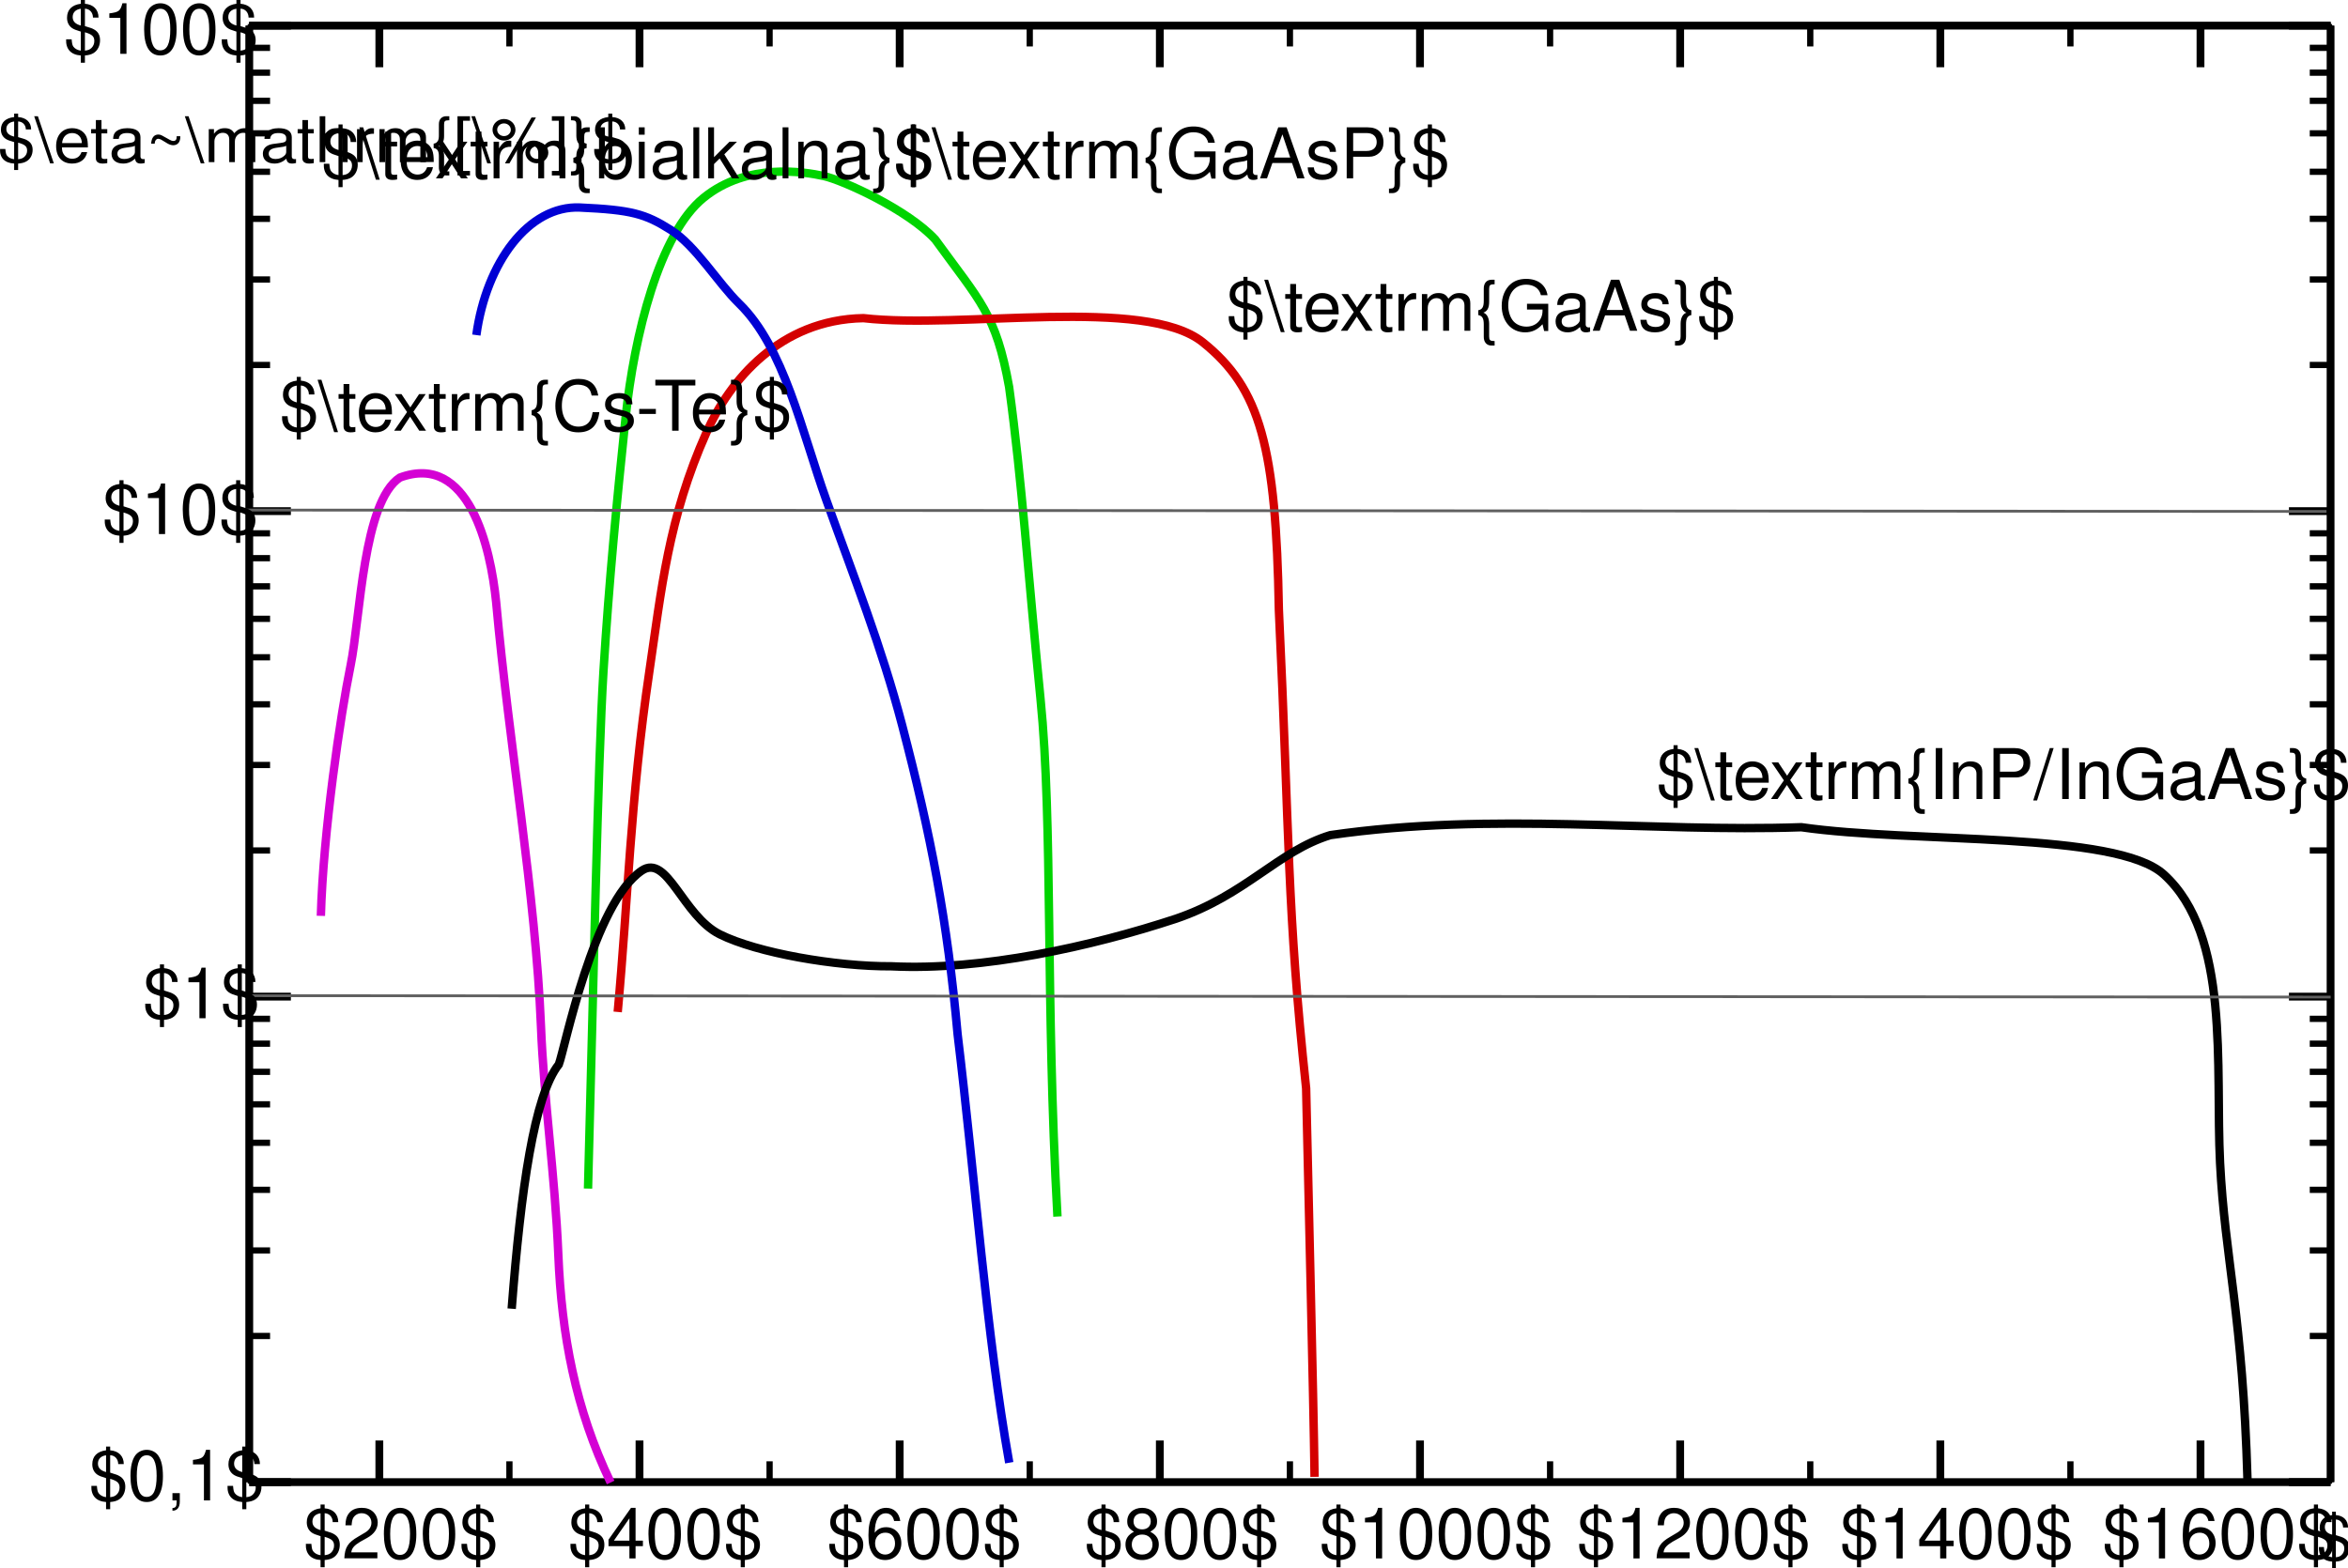
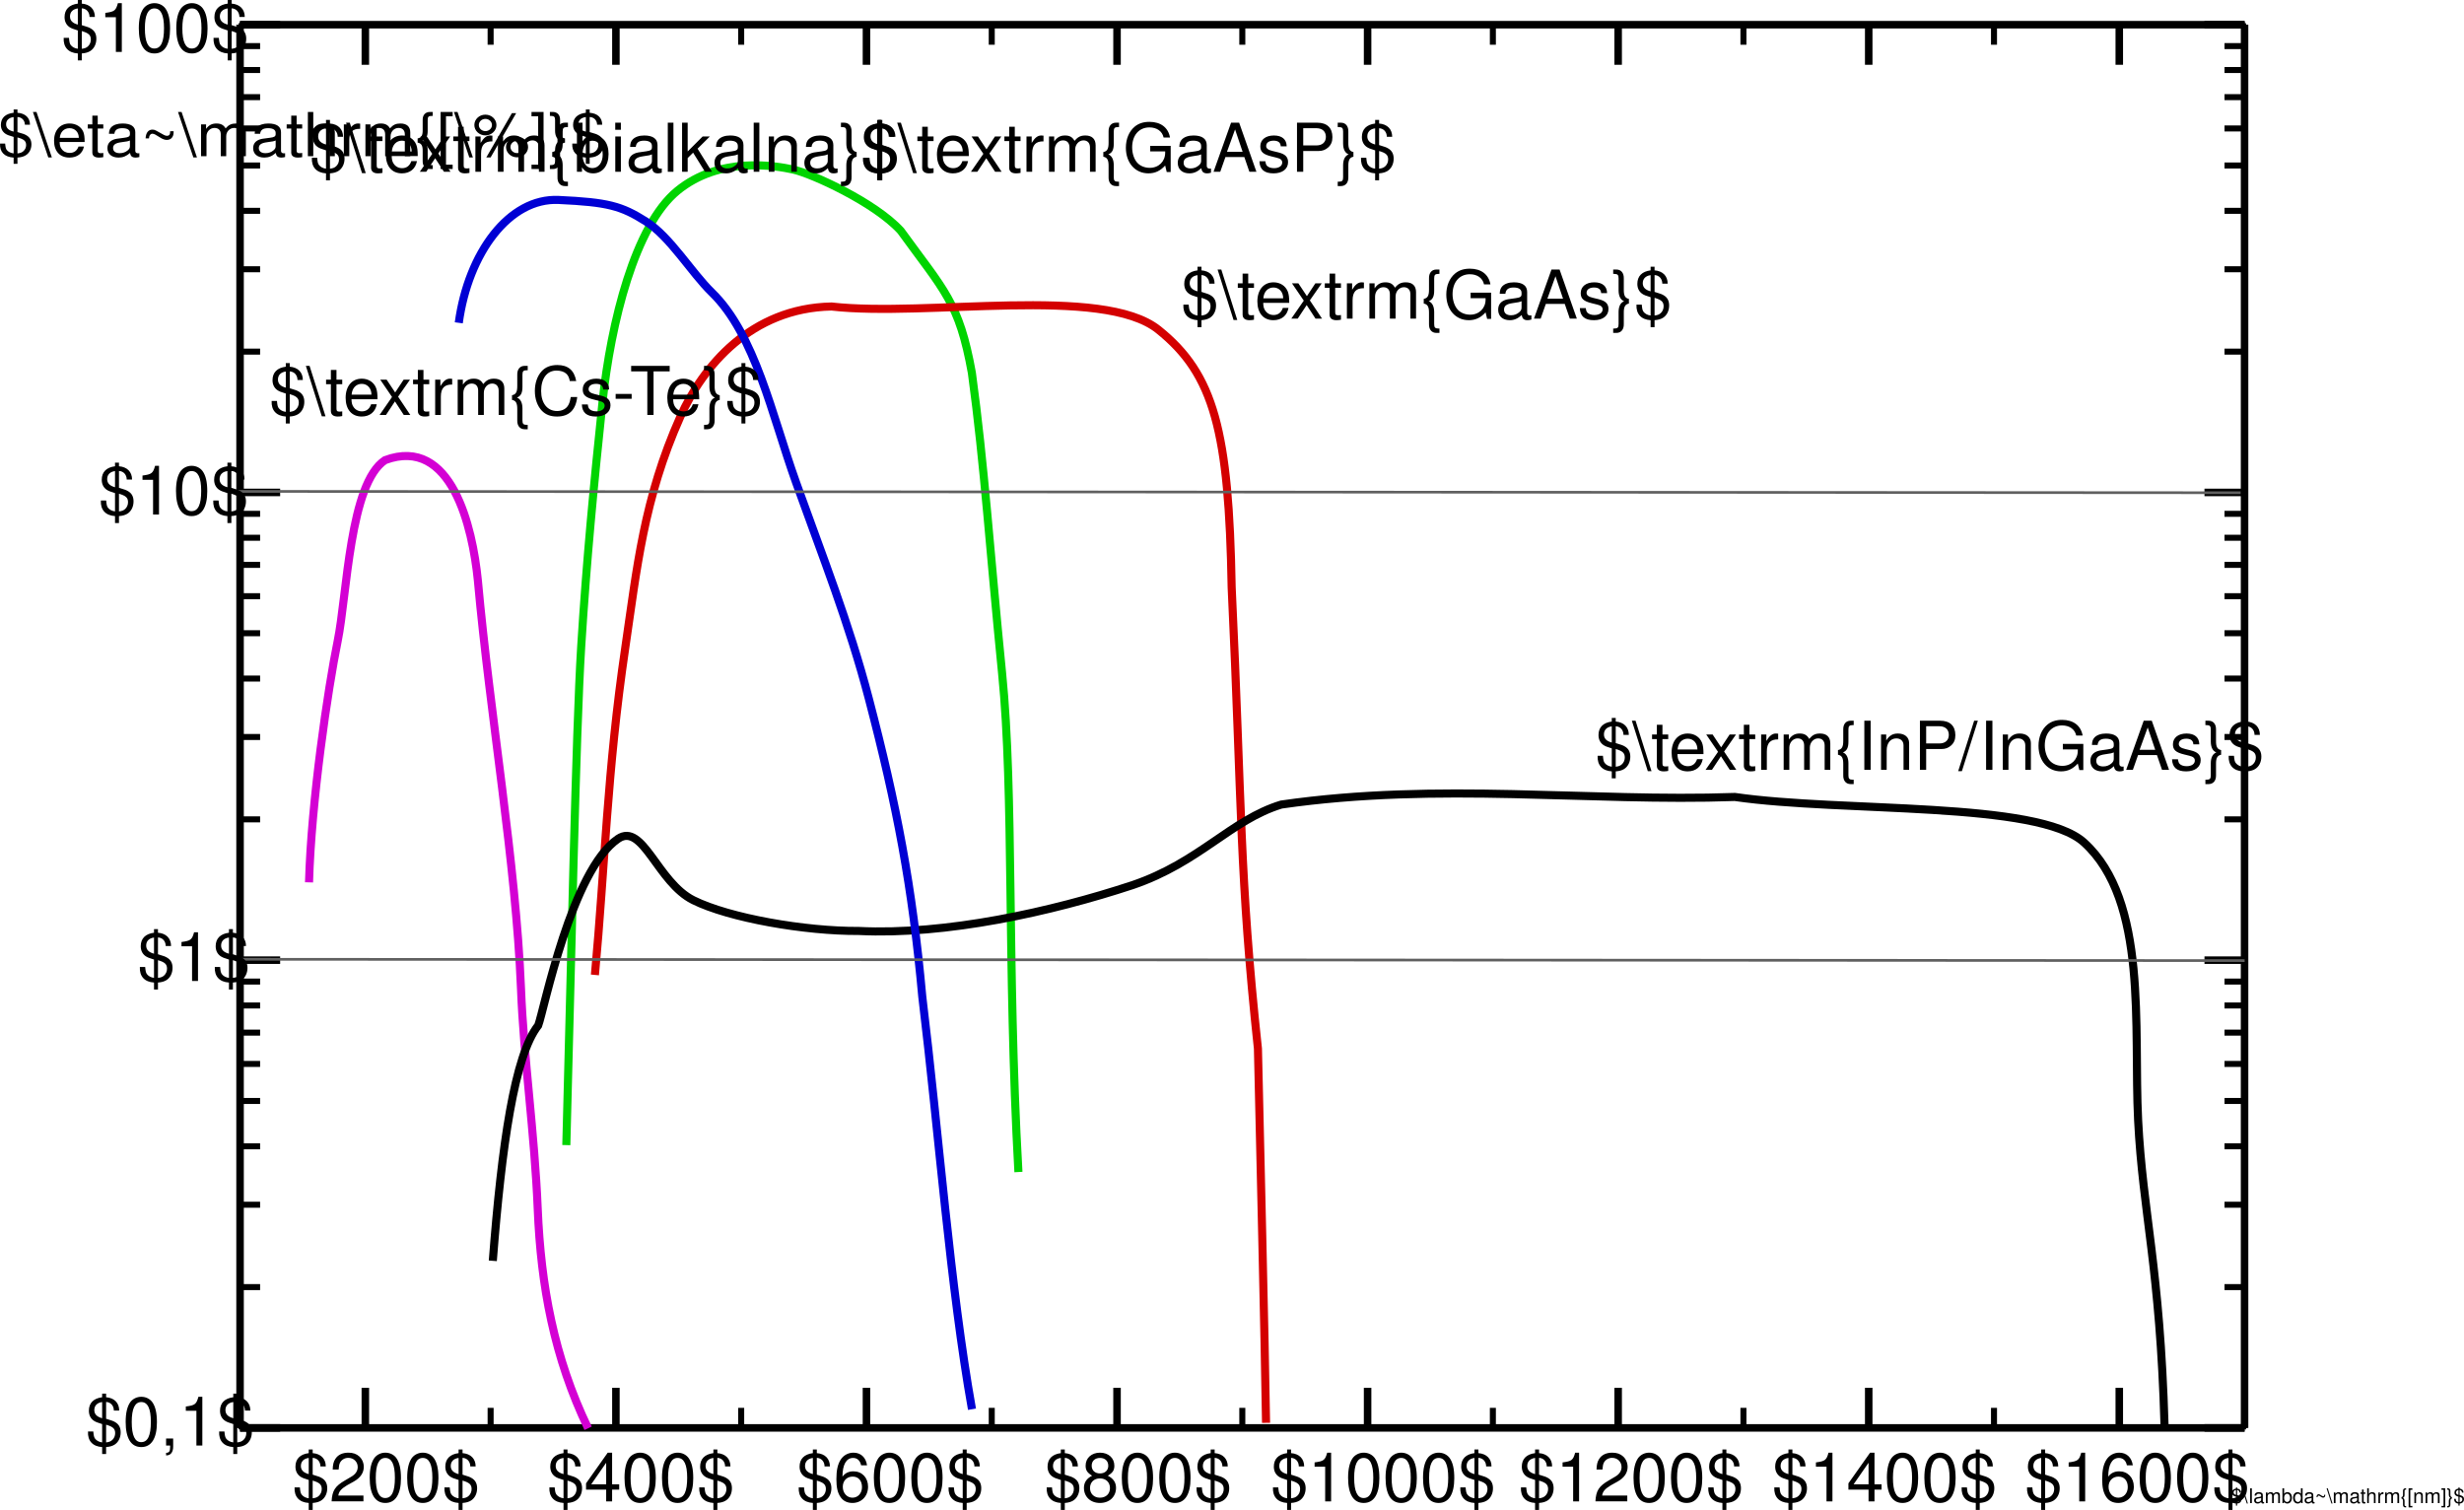
- <svg xmlns="http://www.w3.org/2000/svg" version="1.1" id="svg2" viewBox="0 0 838.988 560.168" height="158.092mm" width="236.781mm">
+ <svg xmlns="http://www.w3.org/2000/svg" version="1.1" id="svg2" viewBox="0 0 914.177 560.168" height="158.092mm" width="258.001mm">
  <defs id="defs4">
    </defs>
  <g id="layer1" transform="translate(90.91403,2.805429)">
    <g transform="matrix(1.249995,0,0,1.249995,-113.4031,-105.2006)" id="g4111">
      <g transform="matrix(1,0,0,-1,0,594.96)" style="fill:none;stroke:#000000;stroke-width:2.231;stroke-linecap:butt;stroke-linejoin:miter;stroke-dasharray:none" id="g3679">
        <path d="m 89.244,89.244 h 594.96" id="path3681" />
        <path d="m 89.244,505.716 h 594.96" id="path3683" />
      </g>
      <g transform="matrix(1,0,0,-1,0,594.96)" style="fill:none;stroke:#000000;stroke-width:1.785;stroke-linecap:butt;stroke-linejoin:miter;stroke-dasharray:none" id="g3685">
        <path d="m 89.244,89.244 v 5.95" id="path3687" />
        <path d="m 89.244,505.716 v -5.95" id="path3689" />
        <path d="m 163.614,89.244 v 5.95" id="path3691" />
        <path d="m 163.614,505.716 v -5.95" id="path3693" />
        <path d="m 237.984,89.244 v 5.95" id="path3695" />
        <path d="m 237.984,505.716 v -5.95" id="path3697" />
        <path d="m 312.354,89.244 v 5.95" id="path3699" />
        <path d="m 312.354,505.716 v -5.95" id="path3701" />
        <path d="m 386.724,89.244 v 5.95" id="path3703" />
        <path d="m 386.724,505.716 v -5.95" id="path3705" />
        <path d="m 461.094,89.244 v 5.95" id="path3707" />
        <path d="m 461.094,505.716 v -5.95" id="path3709" />
        <path d="m 535.464,89.244 v 5.95" id="path3711" />
        <path d="m 535.464,505.716 v -5.95" id="path3713" />
        <path d="m 609.834,89.244 v 5.95" id="path3715" />
        <path d="m 609.834,505.716 v -5.95" id="path3717" />
        <path d="m 684.204,89.244 v 5.95" id="path3719" />
        <path d="m 684.204,505.716 v -5.95" id="path3721" />
      </g>
      <g transform="matrix(1,0,0,-1,0,594.96)" style="fill:none;stroke:#000000;stroke-width:2.231;stroke-linecap:butt;stroke-linejoin:miter;stroke-dasharray:none" id="g3723">
        <path d="m 126.429,89.244 v 11.899" id="path3725" />
        <path d="M 126.429,505.716 V 493.817" id="path3727" />
        <path d="m 200.799,89.244 v 11.899" id="path3729" />
        <path d="M 200.799,505.716 V 493.817" id="path3731" />
        <path d="m 275.169,89.244 v 11.899" id="path3733" />
        <path d="M 275.169,505.716 V 493.817" id="path3735" />
        <path d="m 349.539,89.244 v 11.899" id="path3737" />
        <path d="M 349.539,505.716 V 493.817" id="path3739" />
        <path d="m 423.909,89.244 v 11.899" id="path3741" />
        <path d="M 423.909,505.716 V 493.817" id="path3743" />
        <path d="m 498.279,89.244 v 11.899" id="path3745" />
        <path d="M 498.279,505.716 V 493.817" id="path3747" />
        <path d="m 572.649,89.244 v 11.899" id="path3749" />
        <path d="M 572.649,505.716 V 493.817" id="path3751" />
        <path d="m 647.019,89.244 v 11.899" id="path3753" />
        <path d="M 647.019,505.716 V 493.817" id="path3755" />
        <path d="M 89.244,89.244 V 505.716" id="path3757" />
        <path d="M 684.204,89.244 V 505.716" id="path3759" />
      </g>
      <g transform="matrix(1,0,0,-1,0,594.96)" style="fill:none;stroke:#000000;stroke-width:1.785;stroke-linecap:butt;stroke-linejoin:miter;stroke-dasharray:none" id="g3761">
        <path d="m 89.244,131.034 h 5.95" id="path3763" />
        <path d="m 684.204,131.034 h -5.95" id="path3765" />
        <path d="m 89.244,155.48 h 5.95" id="path3767" />
        <path d="m 684.204,155.48 h -5.95" id="path3769" />
        <path d="m 89.244,172.824 h 5.95" id="path3771" />
        <path d="m 684.204,172.824 h -5.95" id="path3773" />
        <path d="m 89.244,186.278 h 5.95" id="path3775" />
        <path d="m 684.204,186.278 h -5.95" id="path3777" />
        <path d="m 89.244,197.27 h 5.95" id="path3779" />
        <path d="m 684.204,197.27 h -5.95" id="path3781" />
        <path d="m 89.244,206.564 h 5.95" id="path3783" />
        <path d="m 684.204,206.564 h -5.95" id="path3785" />
        <path d="m 89.244,214.615 h 5.95" id="path3787" />
        <path d="m 684.204,214.615 h -5.95" id="path3789" />
        <path d="m 89.244,221.716 h 5.95" id="path3791" />
        <path d="m 684.204,221.716 h -5.95" id="path3793" />
        <path d="m 89.244,228.068 h 5.95" id="path3795" />
        <path d="m 684.204,228.068 h -5.95" id="path3797" />
        <path d="m 89.244,269.858 h 5.95" id="path3799" />
        <path d="m 684.204,269.858 h -5.95" id="path3801" />
        <path d="m 89.244,294.304 h 5.95" id="path3803" />
        <path d="m 684.204,294.304 h -5.95" id="path3805" />
        <path d="m 89.244,311.648 h 5.95" id="path3807" />
        <path d="m 684.204,311.648 h -5.95" id="path3809" />
        <path d="m 89.244,325.102 h 5.95" id="path3811" />
        <path d="m 684.204,325.102 h -5.95" id="path3813" />
        <path d="m 89.244,336.094 h 5.95" id="path3815" />
        <path d="m 684.204,336.094 h -5.95" id="path3817" />
        <path d="m 89.244,345.388 h 5.95" id="path3819" />
        <path d="m 684.204,345.388 h -5.95" id="path3821" />
        <path d="m 89.244,353.439 h 5.95" id="path3823" />
        <path d="m 684.204,353.439 h -5.95" id="path3825" />
        <path d="m 89.244,360.54 h 5.95" id="path3827" />
        <path d="m 684.204,360.54 h -5.95" id="path3829" />
        <path d="m 89.244,366.892 h 5.95" id="path3831" />
        <path d="m 684.204,366.892 h -5.95" id="path3833" />
        <path d="m 89.244,408.682 h 5.95" id="path3835" />
        <path d="m 684.204,408.682 h -5.95" id="path3837" />
        <path d="m 89.244,433.128 h 5.95" id="path3839" />
        <path d="m 684.204,433.128 h -5.95" id="path3841" />
        <path d="m 89.244,450.472 h 5.95" id="path3843" />
        <path d="m 684.204,450.472 h -5.95" id="path3845" />
        <path d="m 89.244,463.926 h 5.95" id="path3847" />
        <path d="m 684.204,463.926 h -5.95" id="path3849" />
        <path d="m 89.244,474.918 h 5.95" id="path3851" />
        <path d="m 684.204,474.918 h -5.95" id="path3853" />
        <path d="m 89.244,484.212 h 5.95" id="path3855" />
        <path d="m 684.204,484.212 h -5.95" id="path3857" />
        <path d="m 89.244,492.263 h 5.95" id="path3859" />
        <path d="m 684.204,492.263 h -5.95" id="path3861" />
        <path d="m 89.244,499.364 h 5.95" id="path3863" />
        <path d="m 684.204,499.364 h -5.95" id="path3865" />
        <path d="m 89.244,505.716 h 5.95" id="path3867" />
        <path d="m 684.204,505.716 h -5.95" id="path3869" />
      </g>
      <g transform="matrix(1,0,0,-1,0,594.96)" style="fill:none;stroke:#000000;stroke-width:2.231;stroke-linecap:butt;stroke-linejoin:miter;stroke-dasharray:none" id="g3871">
        <path d="m 89.244,89.244 h 11.899" id="path3873" />
        <path d="M 684.204,89.244 H 672.305" id="path3875" />
        <path d="m 89.244,228.068 h 11.899" id="path3877" />
        <path d="M 684.204,228.068 H 672.305" id="path3879" />
        <path d="m 89.244,366.892 h 11.899" id="path3881" />
        <path d="M 684.204,366.892 H 672.305" id="path3883" />
        <path d="m 89.244,505.716 h 11.899" id="path3885" />
        <path d="M 684.204,505.716 H 672.305" id="path3887" />
      </g>
      <g transform="matrix(1,0,0,-1,0,594.96)" style="fill:none;stroke:#000000;stroke-width:0.892;stroke-linecap:butt;stroke-linejoin:miter;stroke-dasharray:none" id="g3889">
        <path d="m 89.244,89.244 v 416.472 h 594.96 V 89.244 Z" id="path3891" />
      </g>
    </g>
    <path style="fill:none;fill-rule:evenodd;stroke:#d400d4;stroke-width:3;stroke-linecap:butt;stroke-linejoin:miter;stroke-miterlimit:4;stroke-dasharray:none;stroke-opacity:1" d="m 23.739,324.547 c 0.83,-30.056 7.056,-72.055 10.607,-89.398 3.551,-17.343 4.454,-58.694 17.642,-67.262 24.618,-9.092 32.405,24.843 34.381,44.534 4.613,51.034 14.089,104.298 16.016,151.591 1.01,25.93 5.03,53.335 6.207,81.755 1.177,28.42 6.012,54.914 18.688,81.317" id="path4587" />
    <path style="fill:none;fill-rule:evenodd;stroke:#00d400;stroke-width:3;stroke-linecap:butt;stroke-linejoin:miter;stroke-miterlimit:4;stroke-dasharray:none;stroke-opacity:1" d="m 119.198,422.027 c 1.881,-69.419 3.531,-152.906 5.524,-184.988 1.993,-32.082 4.779,-60.905 7.899,-90.594 3.12,-29.689 12.085,-65.627 27.786,-78.474 15.701,-12.847 36.197,-9.364 43.033,-7.857 6.836,1.507 30.159,12.099 39.842,22.703 16.033,22.155 21.681,26.493 26.385,52.726 4.65,34.106 6.7,66.29 11.208,111.381 4.508,45.091 1.732,106.766 6.061,185.092" id="path4595" />
    <path style="fill:none;fill-rule:evenodd;stroke:#d40000;stroke-width:3;stroke-linecap:butt;stroke-linejoin:miter;stroke-miterlimit:4;stroke-dasharray:none;stroke-opacity:1" d="m 129.805,358.892 c 3.758,-40.516 4.49,-75.476 11.288,-121.547 4.291,-29.078 6.771,-55.018 20.415,-85.548 8.328,-18.635 26.209,-40.317 56.068,-40.891 35.407,4.021 100.569,-7.96 121.274,8.6 20.705,16.56 26.176,37.633 27.202,95.591 3.89,82.163 2.824,106.493 9.743,171.119 0.621,28.097 2.635,110.744 3.012,138.845" id="path4599" />
    <path style="fill:none;fill-rule:evenodd;stroke:#000000;stroke-width:3;stroke-linecap:butt;stroke-linejoin:miter;stroke-miterlimit:4;stroke-dasharray:none;stroke-opacity:1" d="m 91.924,464.959 c 3.304,-42.756 8.053,-76.228 16.852,-87.344 2.124,-5.628 12.376,-57.57 29.615,-69.23 9.197,-6.22 14.609,16.145 27.92,22.776 13.311,6.63 41.477,11.536 61.352,11.416 32.304,1.598 71.516,-7.072 101.647,-17.019 24.936,-8.487 36.504,-24.191 55.139,-29.872 58.548,-8.467 114.465,-0.929 168.29,-2.821 40.141,5.815 112.475,1.399 129.524,16.865 23.906,21.686 18.378,68.788 20.097,103.076 1.72,34.288 8.139,54.712 9.798,113.268" id="path4603" />
    <path style="fill:none;fill-rule:evenodd;stroke:#0000d4;stroke-width:3;stroke-linecap:butt;stroke-linejoin:miter;stroke-miterlimit:4;stroke-dasharray:none;stroke-opacity:1" d="m 79.297,116.961 c 3.544,-25.94 18.711,-46.433 37.049,-45.588 18.338,0.845 23.287,2.223 32.36,7.961 9.074,5.737 16.802,18.879 24.495,26.367 16.087,15.659 22.273,45.465 31.22,70.448 9.778,27.302 19.674,52.217 27.023,80.271 10.347,39.499 16.159,69.837 19.82,110.504 6.21,51.241 10.332,107.608 18.446,153.088" id="path4607" />
    <path style="fill:none;fill-rule:evenodd;stroke:#606060;stroke-width:1px;stroke-linecap:butt;stroke-linejoin:miter;stroke-opacity:1" d="M -1.981,353.082 741.871,353.577" id="path5741" />
    <path style="fill:none;fill-rule:evenodd;stroke:#606060;stroke-width:1px;stroke-linecap:butt;stroke-linejoin:miter;stroke-opacity:1" d="M -3.467,179.5 740.385,179.996" id="path5741-2" />
    <text xml:space="preserve" style="font-style:normal;font-variant:normal;font-weight:normal;font-stretch:normal;line-height:0%;font-family:'Nimbus Sans L';-inkscape-font-specification:Sans;letter-spacing:0px;word-spacing:0px;fill:#000000;fill-opacity:1;stroke:none;stroke-width:1px;stroke-linecap:butt;stroke-linejoin:miter;stroke-opacity:1" x="8.867" y="151.15" id="text5539-36-6-6-8-0">
      <tspan id="tspan5541-0-2-1-7-2" x="8.867" y="151.15" style="font-size:25px;line-height:1.25">$\textrm{Cs-Te}$</tspan>
    </text>
    <text xml:space="preserve" style="font-style:normal;font-variant:normal;font-weight:normal;font-stretch:normal;line-height:0%;font-family:'Nimbus Sans L';-inkscape-font-specification:Sans;letter-spacing:0px;word-spacing:0px;fill:#000000;fill-opacity:1;stroke:none;stroke-width:1px;stroke-linecap:butt;stroke-linejoin:miter;stroke-opacity:1" x="500.824" y="282.8" id="text5539-36-6-6-8-0-3">
      <tspan id="tspan5541-0-2-1-7-2-7" x="500.824" y="282.8" style="font-size:25px;line-height:1.25">$\textrm{InP/InGaAs}$</tspan>
    </text>
    <text xml:space="preserve" style="font-style:normal;font-variant:normal;font-weight:normal;font-stretch:normal;line-height:0%;font-family:'Nimbus Sans L';-inkscape-font-specification:Sans;letter-spacing:0px;word-spacing:0px;fill:#000000;fill-opacity:1;stroke:none;stroke-width:1px;stroke-linecap:butt;stroke-linejoin:miter;stroke-opacity:1" x="347.131" y="115.408" id="text5539-36-6-6-8-0-3-5">
      <tspan id="tspan5541-0-2-1-7-2-7-9" x="347.131" y="115.408" style="font-size:25px;line-height:1.25">$\textrm{GaAs}$</tspan>
    </text>
    <text xml:space="preserve" style="font-style:normal;font-variant:normal;font-weight:normal;font-stretch:normal;line-height:0%;font-family:'Nimbus Sans L';-inkscape-font-specification:Sans;letter-spacing:0px;word-spacing:0px;fill:#000000;fill-opacity:1;stroke:none;stroke-width:1px;stroke-linecap:butt;stroke-linejoin:miter;stroke-opacity:1" x="228.254" y="60.932" id="text5539-36-6-6-8-0-3-5-2">
      <tspan id="tspan5541-0-2-1-7-2-7-9-2" x="228.254" y="60.932" style="font-size:25px;line-height:1.25">$\textrm{GaAsP}$</tspan>
    </text>
    <text xml:space="preserve" style="font-style:normal;font-variant:normal;font-weight:normal;font-stretch:normal;line-height:0%;font-family:'Nimbus Sans L';-inkscape-font-specification:Sans;letter-spacing:0px;word-spacing:0px;fill:#000000;fill-opacity:1;stroke:none;stroke-width:1px;stroke-linecap:butt;stroke-linejoin:miter;stroke-opacity:1" x="23.789" y="60.932" id="text5539-36-6-6-8-0-3-5-2-8">
      <tspan id="tspan5541-0-2-1-7-2-7-9-2-9" x="23.789" y="60.932" style="font-size:25px;line-height:1.25">$\textrm{bialkalna}$</tspan>
    </text>
    <text xml:space="preserve" style="font-style:normal;font-variant:normal;font-weight:normal;font-stretch:normal;line-height:0%;font-family:'Nimbus Sans L';-inkscape-font-specification:Sans;letter-spacing:0px;word-spacing:0px;fill:#000000;fill-opacity:1;stroke:none;stroke-width:1px;stroke-linecap:butt;stroke-linejoin:miter;stroke-opacity:1" x="17.376" y="554.212" id="text5539">
      <tspan id="tspan5541" x="17.376" y="554.212" style="font-size:25px;line-height:1.25">$200$</tspan>
    </text>
    <text xml:space="preserve" style="font-style:normal;font-variant:normal;font-weight:normal;font-stretch:normal;line-height:0%;font-family:'Nimbus Sans L';-inkscape-font-specification:Sans;letter-spacing:0px;word-spacing:0px;fill:#000000;fill-opacity:1;stroke:none;stroke-width:1px;stroke-linecap:butt;stroke-linejoin:miter;stroke-opacity:1" x="111.915" y="554.212" id="text5539-3">
      <tspan id="tspan5541-6" x="111.915" y="554.212" style="font-size:25px;line-height:1.25">$400$</tspan>
    </text>
    <text xml:space="preserve" style="font-style:normal;font-variant:normal;font-weight:normal;font-stretch:normal;line-height:0%;font-family:'Nimbus Sans L';-inkscape-font-specification:Sans;letter-spacing:0px;word-spacing:0px;fill:#000000;fill-opacity:1;stroke:none;stroke-width:1px;stroke-linecap:butt;stroke-linejoin:miter;stroke-opacity:1" x="204.417" y="554.212" id="text5539-3-7">
      <tspan id="tspan5541-6-5" x="204.417" y="554.212" style="font-size:25px;line-height:1.25">$600$</tspan>
    </text>
    <text xml:space="preserve" style="font-style:normal;font-variant:normal;font-weight:normal;font-stretch:normal;line-height:0%;font-family:'Nimbus Sans L';-inkscape-font-specification:Sans;letter-spacing:0px;word-spacing:0px;fill:#000000;fill-opacity:1;stroke:none;stroke-width:1px;stroke-linecap:butt;stroke-linejoin:miter;stroke-opacity:1" x="296.417" y="554.212" id="text5539-3-7-3">
      <tspan id="tspan5541-6-5-5" x="296.417" y="554.212" style="font-size:25px;line-height:1.25">$800$</tspan>
    </text>
    <text xml:space="preserve" style="font-style:normal;font-variant:normal;font-weight:normal;font-stretch:normal;line-height:0%;font-family:'Nimbus Sans L';-inkscape-font-specification:Sans;letter-spacing:0px;word-spacing:0px;fill:#000000;fill-opacity:1;stroke:none;stroke-width:1px;stroke-linecap:butt;stroke-linejoin:miter;stroke-opacity:1" x="380.37" y="554.212" id="text5539-3-7-3-6">
      <tspan id="tspan5541-6-5-5-2" x="380.37" y="554.212" style="font-size:25px;line-height:1.25">$1000$</tspan>
    </text>
    <text xml:space="preserve" style="font-style:normal;font-variant:normal;font-weight:normal;font-stretch:normal;line-height:0%;font-family:'Nimbus Sans L';-inkscape-font-specification:Sans;letter-spacing:0px;word-spacing:0px;fill:#000000;fill-opacity:1;stroke:none;stroke-width:1px;stroke-linecap:butt;stroke-linejoin:miter;stroke-opacity:1" x="472.37" y="554.212" id="text5539-3-7-3-6-9">
      <tspan id="tspan5541-6-5-5-2-1" x="472.37" y="554.212" style="font-size:25px;line-height:1.25">$1200$</tspan>
    </text>
    <text xml:space="preserve" style="font-style:normal;font-variant:normal;font-weight:normal;font-stretch:normal;line-height:0%;font-family:'Nimbus Sans L';-inkscape-font-specification:Sans;letter-spacing:0px;word-spacing:0px;fill:#000000;fill-opacity:1;stroke:none;stroke-width:1px;stroke-linecap:butt;stroke-linejoin:miter;stroke-opacity:1" x="566.37" y="554.212" id="text5539-3-7-3-6-9-2">
      <tspan id="tspan5541-6-5-5-2-1-7" x="566.37" y="554.212" style="font-size:25px;line-height:1.25">$1400$</tspan>
    </text>
    <text xml:space="preserve" style="font-style:normal;font-variant:normal;font-weight:normal;font-stretch:normal;line-height:0%;font-family:'Nimbus Sans L';-inkscape-font-specification:Sans;letter-spacing:0px;word-spacing:0px;fill:#000000;fill-opacity:1;stroke:none;stroke-width:1px;stroke-linecap:butt;stroke-linejoin:miter;stroke-opacity:1" x="660.141" y="554.212" id="text5539-3-7-3-6-9-2-0">
      <tspan id="tspan5541-6-5-5-2-1-7-9" x="660.141" y="554.212" style="font-size:25px;line-height:1.25">$1600$</tspan>
    </text>
    <text xml:space="preserve" style="font-style:normal;font-variant:normal;font-weight:normal;font-stretch:normal;line-height:0%;font-family:'Nimbus Sans L';-inkscape-font-specification:Sans;letter-spacing:0px;word-spacing:0px;fill:#000000;fill-opacity:1;stroke:none;stroke-width:1px;stroke-linecap:butt;stroke-linejoin:miter;stroke-opacity:1" x="736.781" y="554.831" id="text9428">
-       <tspan id="tspan9430" x="736.781" y="554.831" style="font-size:22.5px;line-height:1.25">$\lambda~\mathrm{[nm]}$</tspan>
+       <tspan id="tspan9430" x="736.781" y="554.831" style="font-size:7.5px;line-height:1.25">$\lambda~\mathrm{[nm]}$</tspan>
    </text>
    <text xml:space="preserve" style="font-style:normal;font-variant:normal;font-weight:normal;font-stretch:normal;line-height:0%;font-family:'Nimbus Sans L';-inkscape-font-specification:Sans;letter-spacing:0px;word-spacing:0px;fill:#000000;fill-opacity:1;stroke:none;stroke-width:1px;stroke-linecap:butt;stroke-linejoin:miter;stroke-opacity:1" x="-59.267" y="533.476" id="text5539-36">
      <tspan id="tspan5541-0" x="-59.267" y="533.476" style="font-size:25px;line-height:1.25">$0,1$</tspan>
    </text>
    <text xml:space="preserve" style="font-style:normal;font-variant:normal;font-weight:normal;font-stretch:normal;line-height:0%;font-family:'Nimbus Sans L';-inkscape-font-specification:Sans;letter-spacing:0px;word-spacing:0px;fill:#000000;fill-opacity:1;stroke:none;stroke-width:1px;stroke-linecap:butt;stroke-linejoin:miter;stroke-opacity:1" x="-40.023" y="361.137" id="text5539-36-6">
      <tspan id="tspan5541-0-2" x="-40.023" y="361.137" style="font-size:25px;line-height:1.25">$1$</tspan>
    </text>
    <text xml:space="preserve" style="font-style:normal;font-variant:normal;font-weight:normal;font-stretch:normal;line-height:0%;font-family:'Nimbus Sans L';-inkscape-font-specification:Sans;letter-spacing:0px;word-spacing:0px;fill:#000000;fill-opacity:1;stroke:none;stroke-width:1px;stroke-linecap:butt;stroke-linejoin:miter;stroke-opacity:1" x="-54.493" y="188.085" id="text5539-36-6-6">
      <tspan id="tspan5541-0-2-1" x="-54.493" y="188.085" style="font-size:25px;line-height:1.25">$10$</tspan>
    </text>
    <text xml:space="preserve" style="font-style:normal;font-variant:normal;font-weight:normal;font-stretch:normal;line-height:0%;font-family:'Nimbus Sans L';-inkscape-font-specification:Sans;letter-spacing:0px;word-spacing:0px;fill:#000000;fill-opacity:1;stroke:none;stroke-width:1px;stroke-linecap:butt;stroke-linejoin:miter;stroke-opacity:1" x="-68.29" y="16.445" id="text5539-36-6-6-8">
      <tspan id="tspan5541-0-2-1-7" x="-68.29" y="16.445" style="font-size:25px;line-height:1.25">$100$</tspan>
    </text>
    <text xml:space="preserve" style="font-style:normal;font-variant:normal;font-weight:normal;font-stretch:normal;font-size:12.399px;line-height:0%;font-family:'Nimbus Sans L';-inkscape-font-specification:Sans;letter-spacing:0px;word-spacing:0px;fill:#000000;fill-opacity:1;stroke:none;stroke-width:1px;stroke-linecap:butt;stroke-linejoin:miter;stroke-opacity:1" x="-88.907" y="56.97" id="text9428-7" transform="scale(1.033259,0.9678111)">
      <tspan x="-88.907" y="56.97" style="font-size:23.248px;line-height:1.25;stroke-width:1px" id="tspan285">$\eta~\mathrm{[\%]}$</tspan>
    </text>
+     <flowRoot xml:space="preserve" id="flowRoot176" style="font-style:normal;font-weight:normal;font-size:40px;line-height:1.25;font-family:sans-serif;letter-spacing:0px;word-spacing:0px;fill:#000000;fill-opacity:1;stroke:none" transform="matrix(0.9375,0,0,0.9375,-90.91403,-2.805429)">
+       <flowRegion id="flowRegion178">
+         <rect id="rect180" width="1201.846" height="708.781" x="-112.06" y="-46.834" />
+       </flowRegion>
+       <flowPara id="flowPara182" />
+     </flowRoot>
  </g>
</svg>
